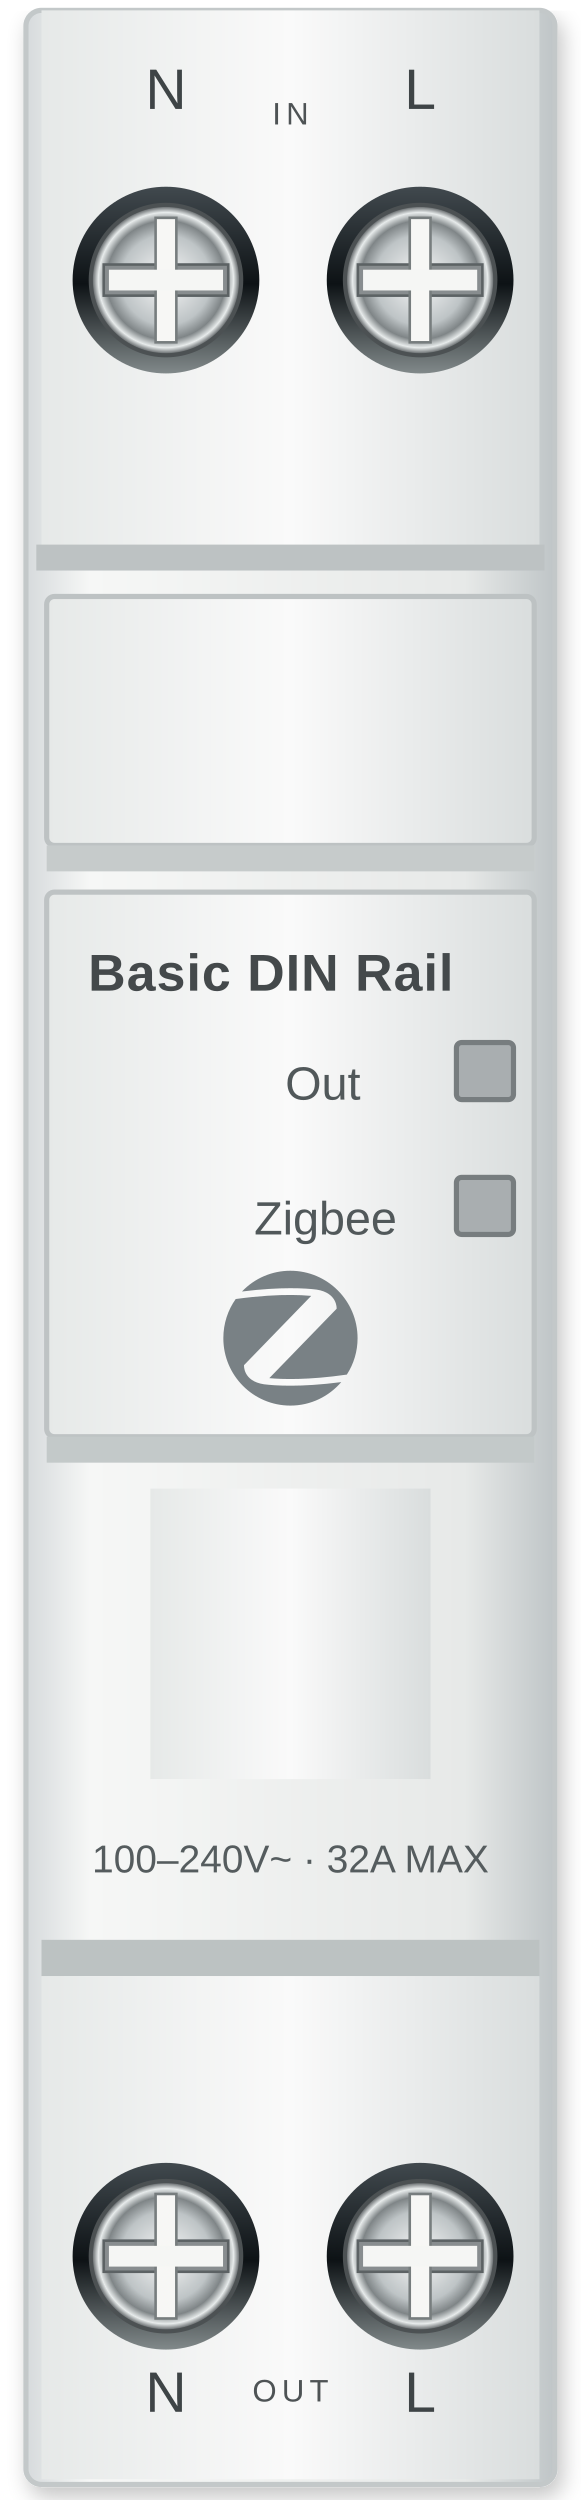
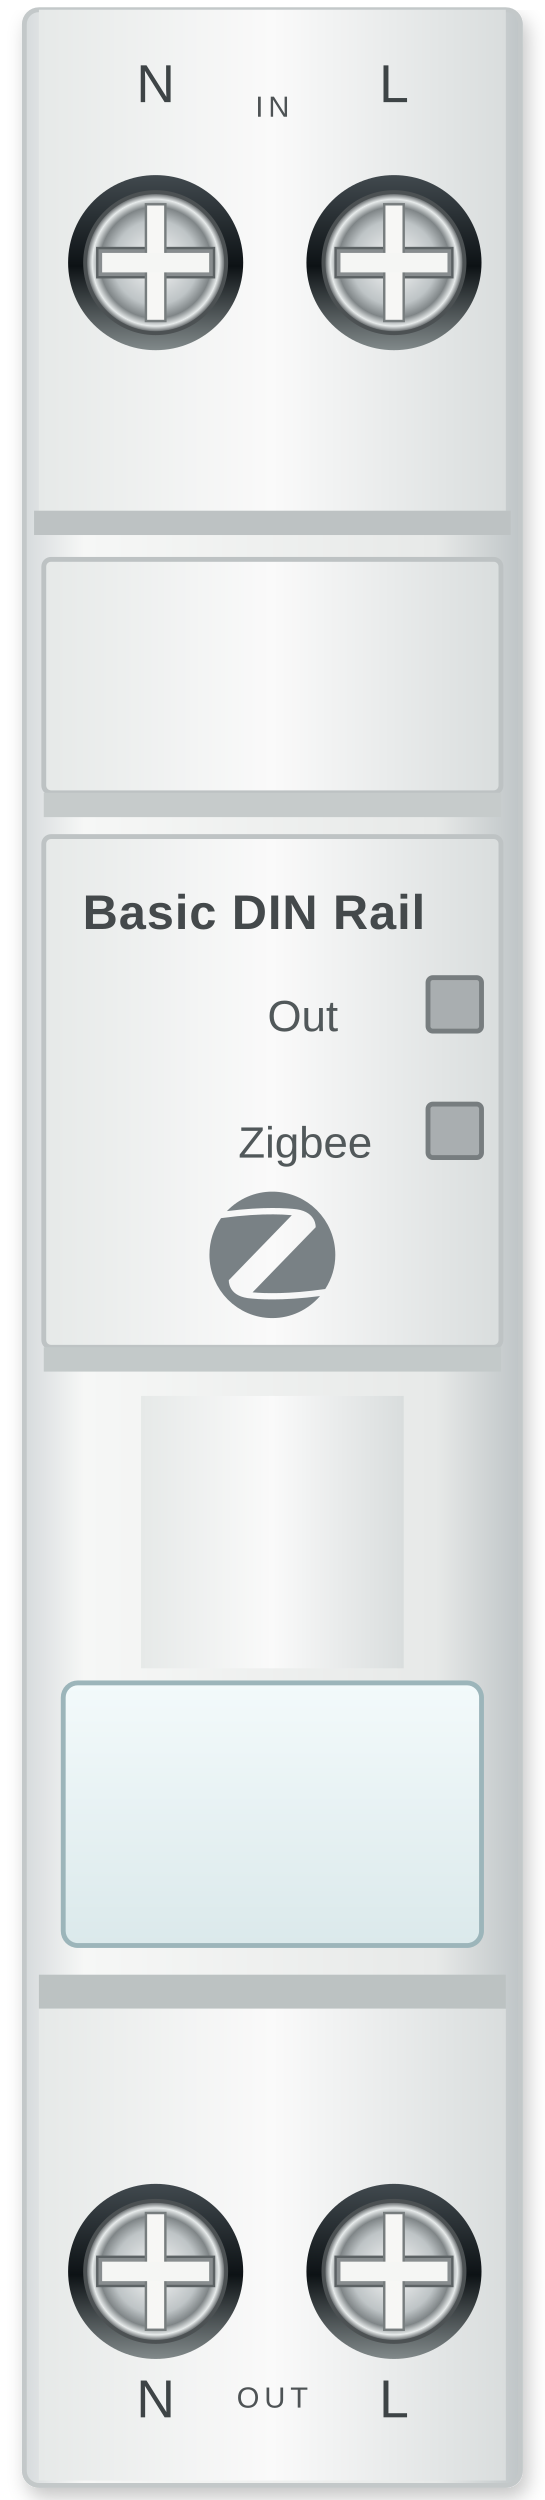
- <svg xmlns="http://www.w3.org/2000/svg" viewBox="0 0 112 482" role="img" aria-label="DIN-реле">
+ <svg xmlns="http://www.w3.org/2000/svg" viewBox="0 0 112 514" role="img" aria-label="DIN-реле">
  <defs>
    <linearGradient id="body" x2="1" y2="0">
      <stop stop-color="#d6dadc" />
      <stop offset=".12" stop-color="#f6f7f6" />
      <stop offset=".83" stop-color="#e7e9e8" />
      <stop offset="1" stop-color="#bfc5c7" />
    </linearGradient>
    <linearGradient id="face" x2="1" y2="0">
      <stop stop-color="#e6e9e8" />
      <stop offset=".5" stop-color="#fafafa" />
      <stop offset="1" stop-color="#d9dddd" />
+     </linearGradient>
+     <linearGradient id="display" x2="0" y2="1">
+       <stop stop-color="#f3fafb" />
+       <stop offset="1" stop-color="#dbe9eb" />
    </linearGradient>
    <radialGradient id="screw">
      <stop stop-color="#f9f9f9" />
      <stop offset=".6" stop-color="#bec4c6" />
      <stop offset=".79" stop-color="#7f8587" />
      <stop offset=".9" stop-color="#e7ebeb" />
      <stop offset="1" stop-color="#414649" />
    </radialGradient>
    <linearGradient id="terminal" x2="0" y2="1">
      <stop stop-color="#41494e" />
      <stop offset=".52" stop-color="#0d1215" />
      <stop offset="1" stop-color="#81898a" />
    </linearGradient>
    <filter id="shadow" x="-20%" y="-10%" width="140%" height="130%">
      <feDropShadow dx="1" dy="2" stdDeviation="2" flood-opacity=".23" />
    </filter>
    <g id="contact">
      <circle r="18" fill="url(#terminal)" />
      <circle r="14.5" fill="url(#screw)" stroke="#4c5153" stroke-width=".8" />
      <path d="M-12 -3h24v6h-24z" fill="#888d8f" stroke="#5c6264" stroke-width=".5" />
      <path d="M-2 -12h4v24h-4z" fill="#f7f7f5" stroke="#777d7e" stroke-width=".5" />
      <path d="M-11 -2h22v4h-22z" fill="#f5f6f4" />
    </g>
  </defs>
-   <rect x="5" y="2" width="102" height="477" rx="3" fill="url(#body)" stroke="#c3c8c9" filter="url(#shadow)" />
+   <rect x="5" y="2" width="102" height="509" rx="3" fill="url(#body)" stroke="#c3c8c9" filter="url(#shadow)" />
  <path d="M8 2h96v105H8z" fill="url(#face)" />
  <text x="32" y="21" font-family="Arial,sans-serif" font-size="11" text-anchor="middle" fill="#3e4446">N</text>
  <text x="56" y="24" font-family="Arial,sans-serif" font-size="6" letter-spacing="1" text-anchor="middle" fill="#4e5355">IN</text>
  <text x="81" y="21" font-family="Arial,sans-serif" font-size="11" text-anchor="middle" fill="#3e4446">L</text>
  <use href="#contact" transform="translate(32 54)" />
  <use href="#contact" transform="translate(81 54)" />
  <path d="M7 105h98v5H7z" fill="#bdc2c3" />
  <rect x="9" y="115" width="94" height="48" rx="1.5" fill="url(#face)" stroke="#bdc2c3" />
  <path d="M9 163h94v5H9z" fill="#c6cbcb" />
  <rect x="9" y="172" width="94" height="105" rx="1.5" fill="url(#face)" stroke="#bec3c4" />
  <text x="17" y="191" font-family="Arial,sans-serif" font-size="10" font-weight="600" letter-spacing=".2" fill="#44494b">Basic DIN Rail</text>
  <text x="55" y="212" font-family="Arial,sans-serif" font-size="9" fill="#51585a">Out</text>
  <rect x="88" y="201" width="11" height="11" rx="1" fill="#a9aeb0" stroke="#777d7f" />
  <text x="49" y="238" font-family="Arial,sans-serif" font-size="9" fill="#51585a">Zigbee</text>
  <rect x="88" y="227" width="11" height="11" rx="1" fill="#a9aeb0" stroke="#777d7f" />
  <path transform="translate(43 245) scale(1.08333)" fill="#798185" d="M11.988 0a11.85 11.85 0 00-8.617 3.696c7.02-.875 11.401-.583 13.289-.34 3.752.583 3.558 3.404 3.558 3.404L8.237 19.112c2.299.22 6.897.366 13.796-.631a11.86 11.86 0 001.912-6.469C23.945 5.374 18.595 0 11.988 0zm.232 4.31c-2.451-.014-5.772.146-9.963.723C.854 7.003.055 9.41.055 12.012.055 18.626 5.38 24 11.988 24c3.63 0 6.85-1.63 9.053-4.182-7.286.948-11.813.631-13.75.388-3.775-.56-3.557-3.404-3.557-3.404L15.691 4.474a38.635 38.635 0 00-3.471-.163Z" />
  <path d="M9 277h94v5H9z" fill="#c3c9c9" />
  <path d="M29 287h54v56H29z" fill="url(#face)" />
-   <text x="56" y="361" font-family="Arial,sans-serif" font-size="7.5" text-anchor="middle" fill="#555c5e">100–240V~  ·  32A MAX</text>
-   <path d="M8 374h96v7H8z" fill="#bcc2c2" />
-   <rect x="8" y="381" width="96" height="97" fill="url(#face)" />
-   <use href="#contact" transform="translate(32 435)" />
-   <use href="#contact" transform="translate(81 435)" />
-   <text x="32" y="465" font-family="Arial,sans-serif" font-size="11" text-anchor="middle" fill="#3e4446">N</text>
-   <text x="56" y="463" font-family="Arial,sans-serif" font-size="6" letter-spacing="1" text-anchor="middle" fill="#4e5355">OUT</text>
-   <text x="81" y="465" font-family="Arial,sans-serif" font-size="11" text-anchor="middle" fill="#3e4446">L</text>
+   <rect x="13" y="346" width="86" height="54" rx="3" fill="url(#display)" stroke="#9cb5ba" />
+   <path d="M8 406h96v7H8z" fill="#bcc2c2" />
+   <rect x="8" y="413" width="96" height="97" fill="url(#face)" />
+   <use href="#contact" transform="translate(32 467)" />
+   <use href="#contact" transform="translate(81 467)" />
+   <text x="32" y="497" font-family="Arial,sans-serif" font-size="11" text-anchor="middle" fill="#3e4446">N</text>
+   <text x="56" y="495" font-family="Arial,sans-serif" font-size="6" letter-spacing="1" text-anchor="middle" fill="#4e5355">OUT</text>
+   <text x="81" y="497" font-family="Arial,sans-serif" font-size="11" text-anchor="middle" fill="#3e4446">L</text>
</svg>
